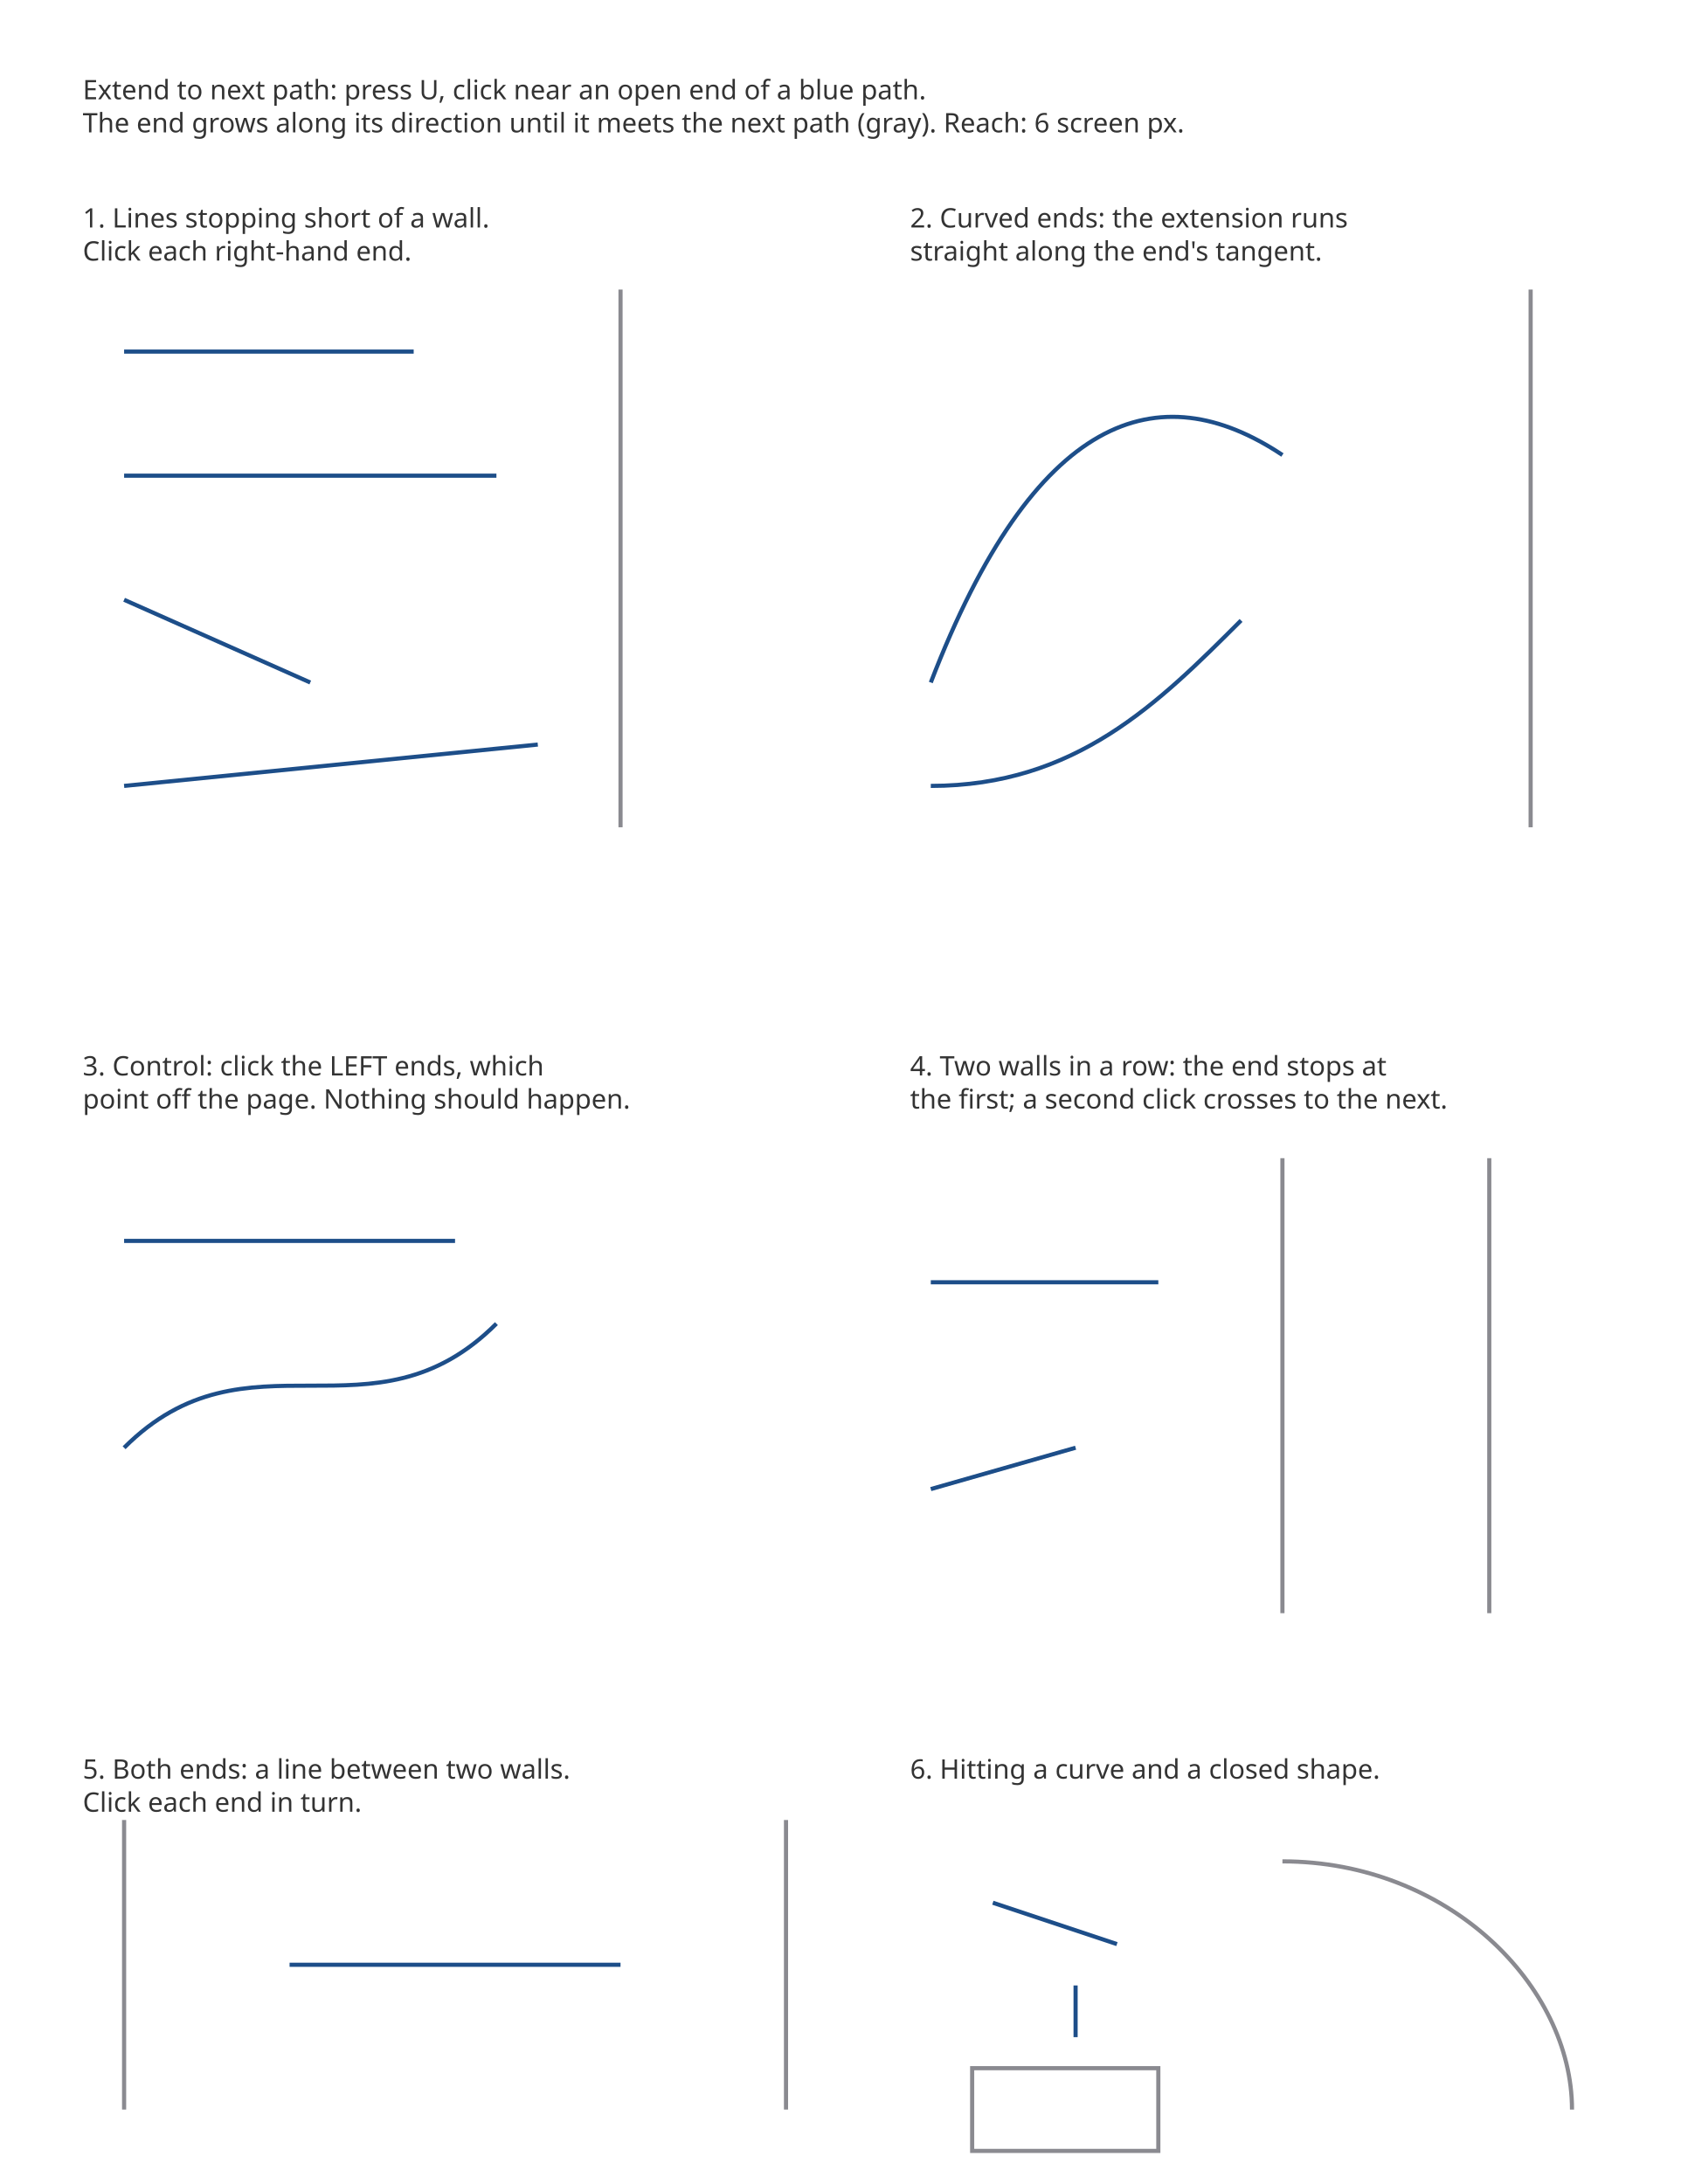
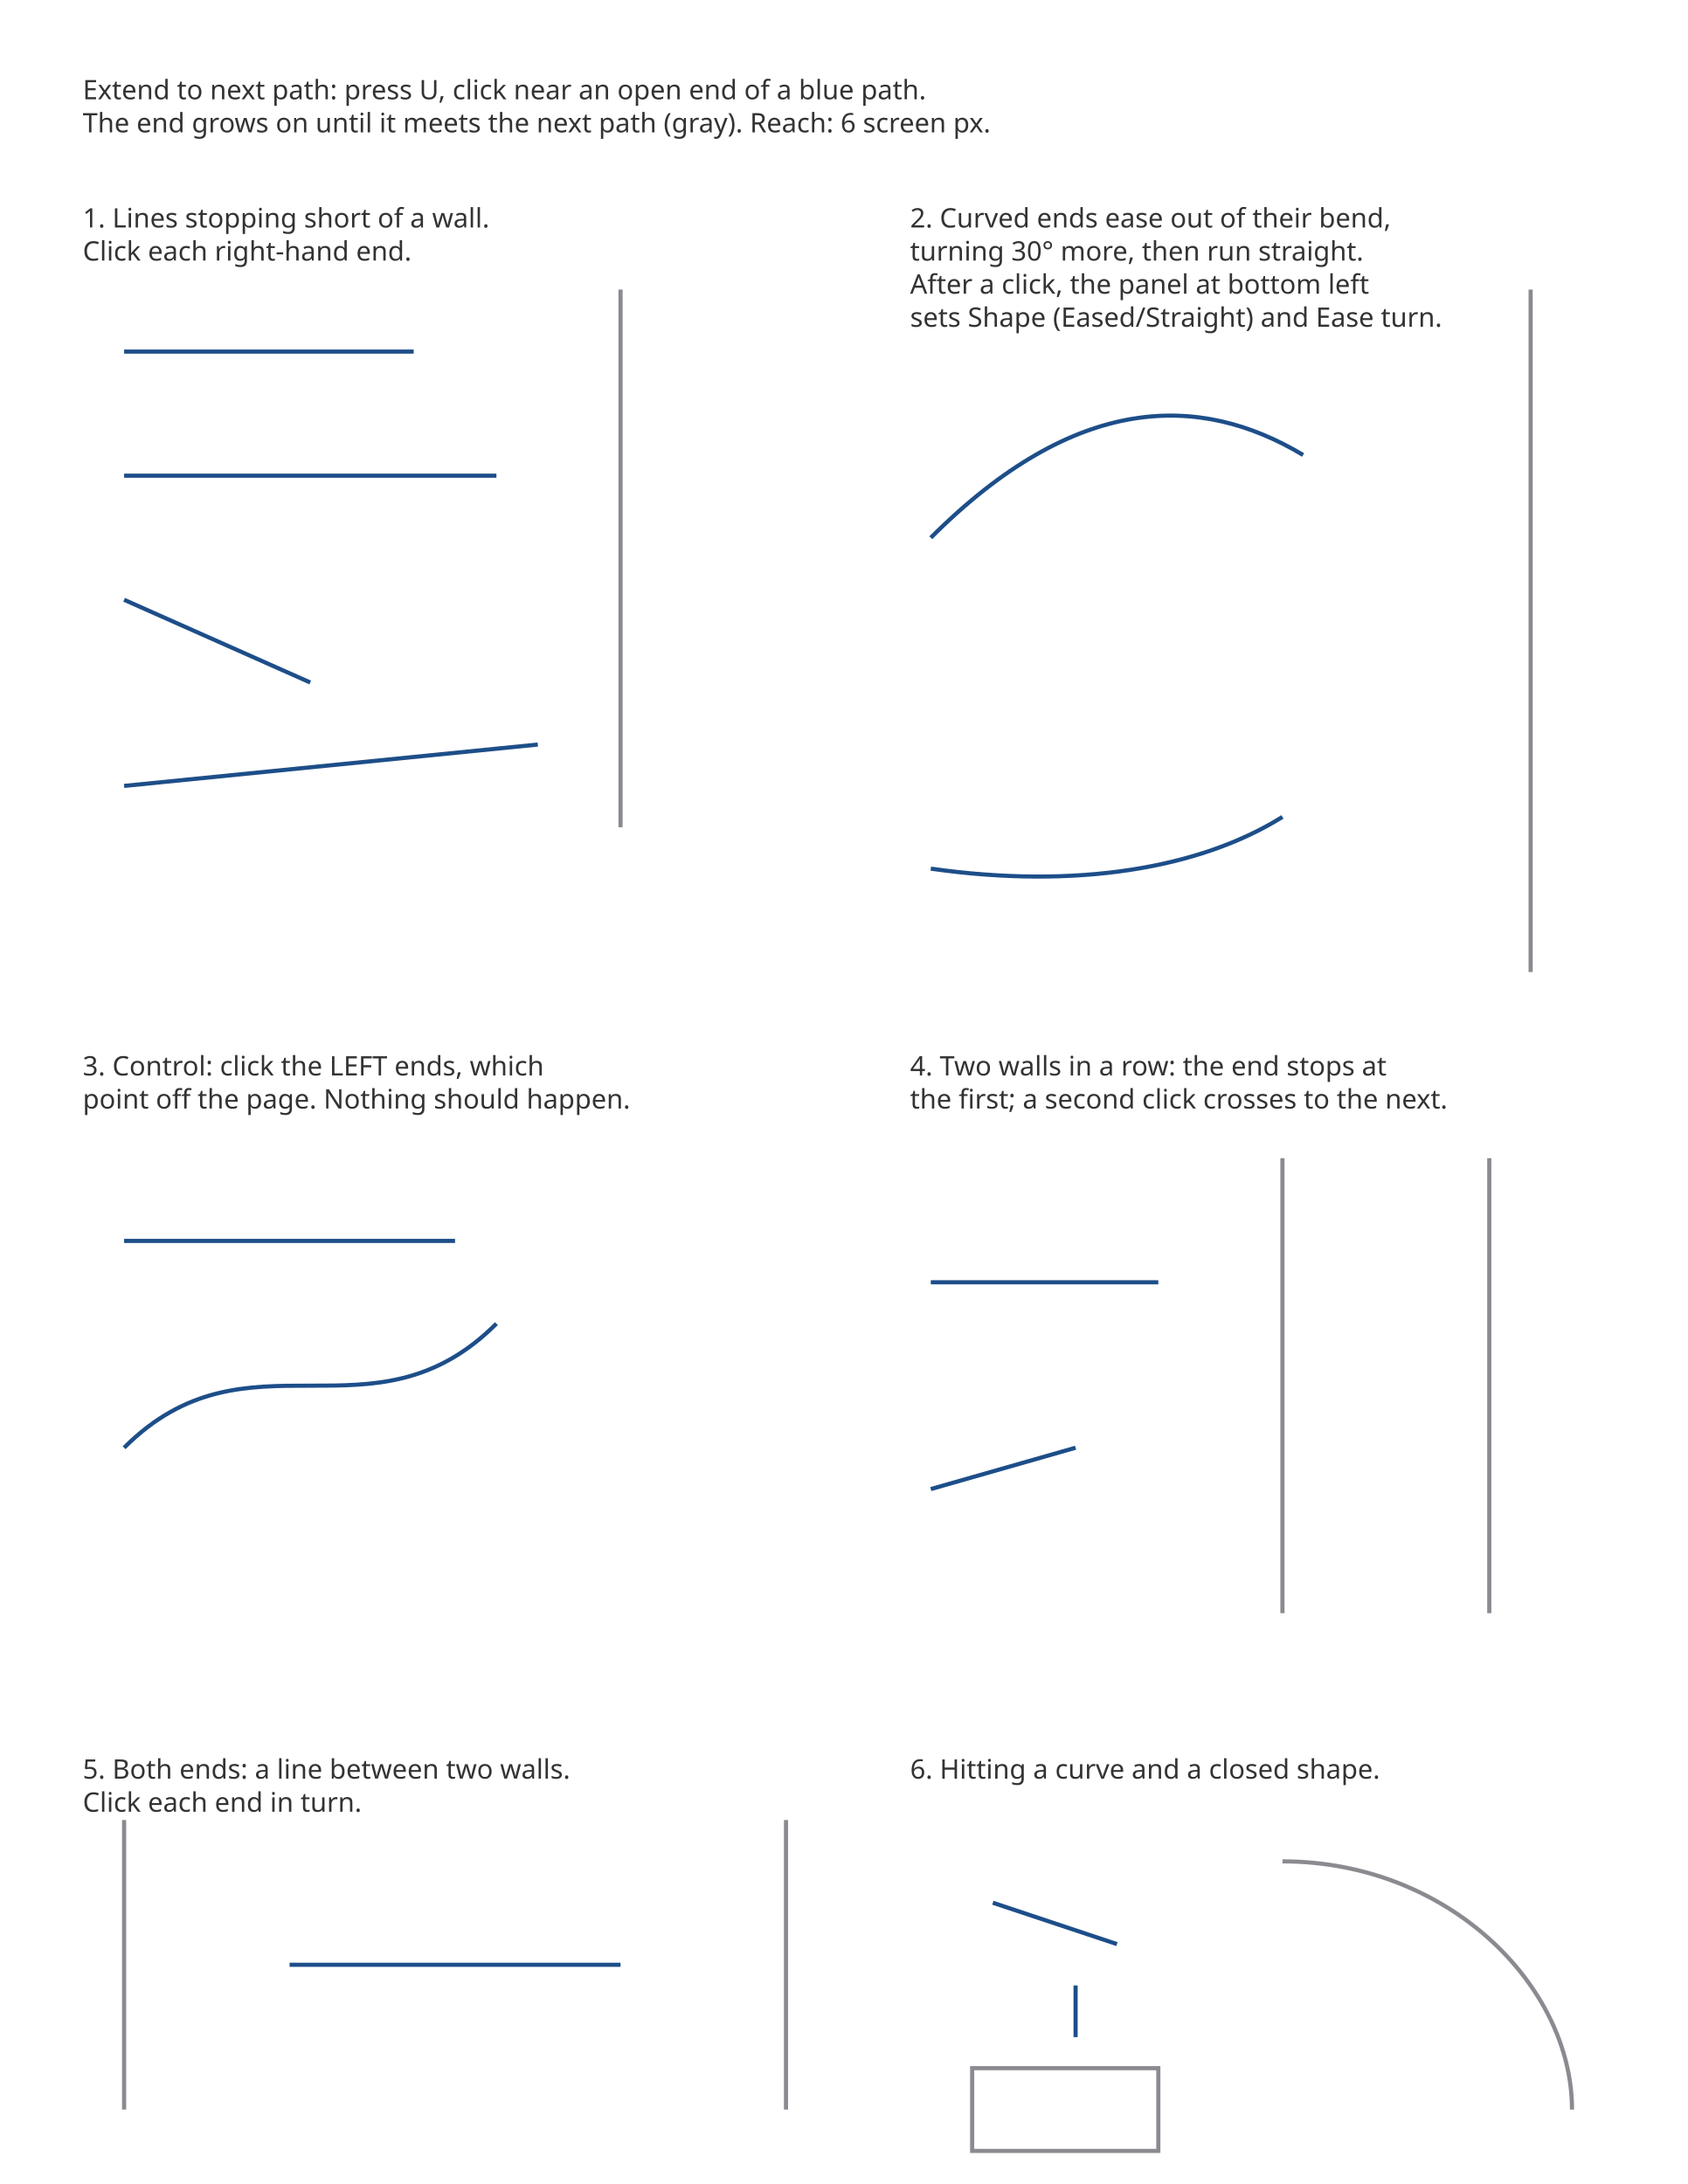
<svg xmlns="http://www.w3.org/2000/svg" width="816" height="1056" viewBox="0 0 816 1056">
  <text x="40" y="48" font-family="sans-serif" font-size="13" fill="#333">Extend to next path: press U, click near an open end of a blue path.</text>
-   <text x="40" y="64" font-family="sans-serif" font-size="13" fill="#333">The end grows along its direction until it meets the next path (gray). Reach: 6 screen px.</text>
+   <text x="40" y="64" font-family="sans-serif" font-size="13" fill="#333">The end grows on until it meets the next path (gray). Reach: 6 screen px.</text>
  <text x="40" y="110" font-family="sans-serif" font-size="13" fill="#333">1. Lines stopping short of a wall.</text>
  <text x="40" y="126" font-family="sans-serif" font-size="13" fill="#333">Click each right-hand end.</text>
  <path d="M 300 140 L 300 400" fill="none" stroke="#8a8a90" stroke-width="2" />
  <path d="M 60 170 L 200 170" fill="none" stroke="#1d4e89" stroke-width="2" />
  <path d="M 60 230 L 240 230" fill="none" stroke="#1d4e89" stroke-width="2" />
  <path d="M 60 290 L 150 330" fill="none" stroke="#1d4e89" stroke-width="2" />
  <path d="M 60 380 L 260 360" fill="none" stroke="#1d4e89" stroke-width="2" />
-   <text x="440" y="110" font-family="sans-serif" font-size="13" fill="#333">2. Curved ends: the extension runs</text>
-   <text x="440" y="126" font-family="sans-serif" font-size="13" fill="#333">straight along the end's tangent.</text>
-   <path d="M 740 140 L 740 400" fill="none" stroke="#8a8a90" stroke-width="2" />
-   <path d="M 450 330 C 500 200 560 180 620 220" fill="none" stroke="#1d4e89" stroke-width="2" />
-   <path d="M 450 380 C 520 380 560 340 600 300" fill="none" stroke="#1d4e89" stroke-width="2" />
+   <text x="440" y="110" font-family="sans-serif" font-size="13" fill="#333">2. Curved ends ease out of their bend,</text>
+   <text x="440" y="126" font-family="sans-serif" font-size="13" fill="#333">turning 30° more, then run straight.</text>
+   <text x="440" y="142" font-family="sans-serif" font-size="13" fill="#333">After a click, the panel at bottom left</text>
+   <text x="440" y="158" font-family="sans-serif" font-size="13" fill="#333">sets Shape (Eased/Straight) and Ease turn.</text>
+   <path d="M 740 140 L 740 470" fill="none" stroke="#8a8a90" stroke-width="2" />
+   <path d="M 450 260 C 520 190 580 190 630 220" fill="none" stroke="#1d4e89" stroke-width="2" />
+   <path d="M 450 420 C 520 430 580 420 620 395" fill="none" stroke="#1d4e89" stroke-width="2" />
  <text x="40" y="520" font-family="sans-serif" font-size="13" fill="#333">3. Control: click the LEFT ends, which</text>
  <text x="40" y="536" font-family="sans-serif" font-size="13" fill="#333">point off the page. Nothing should happen.</text>
  <path d="M 220 600 L 60 600" fill="none" stroke="#1d4e89" stroke-width="2" />
  <path d="M 240 640 C 180 700 120 640 60 700" fill="none" stroke="#1d4e89" stroke-width="2" />
  <text x="440" y="520" font-family="sans-serif" font-size="13" fill="#333">4. Two walls in a row: the end stops at</text>
  <text x="440" y="536" font-family="sans-serif" font-size="13" fill="#333">the first; a second click crosses to the next.</text>
  <path d="M 620 560 L 620 780" fill="none" stroke="#8a8a90" stroke-width="2" />
  <path d="M 720 560 L 720 780" fill="none" stroke="#8a8a90" stroke-width="2" />
  <path d="M 450 620 L 560 620" fill="none" stroke="#1d4e89" stroke-width="2" />
  <path d="M 450 720 L 520 700" fill="none" stroke="#1d4e89" stroke-width="2" />
  <text x="40" y="860" font-family="sans-serif" font-size="13" fill="#333">5. Both ends: a line between two walls.</text>
  <text x="40" y="876" font-family="sans-serif" font-size="13" fill="#333">Click each end in turn.</text>
  <path d="M 60 880 L 60 1020" fill="none" stroke="#8a8a90" stroke-width="2" />
  <path d="M 380 880 L 380 1020" fill="none" stroke="#8a8a90" stroke-width="2" />
  <path d="M 140 950 L 300 950" fill="none" stroke="#1d4e89" stroke-width="2" />
  <text x="440" y="860" font-family="sans-serif" font-size="13" fill="#333">6. Hitting a curve and a closed shape.</text>
  <path d="M 620 900 C 700 900 760 960 760 1020" fill="none" stroke="#8a8a90" stroke-width="2" />
  <path d="M 480 920 L 540 940" fill="none" stroke="#1d4e89" stroke-width="2" />
  <path d="M 470 1000 L 560 1000 L 560 1040 L 470 1040 Z" fill="none" stroke="#8a8a90" stroke-width="2" />
  <path d="M 520 960 L 520 985" fill="none" stroke="#1d4e89" stroke-width="2" />
</svg>
